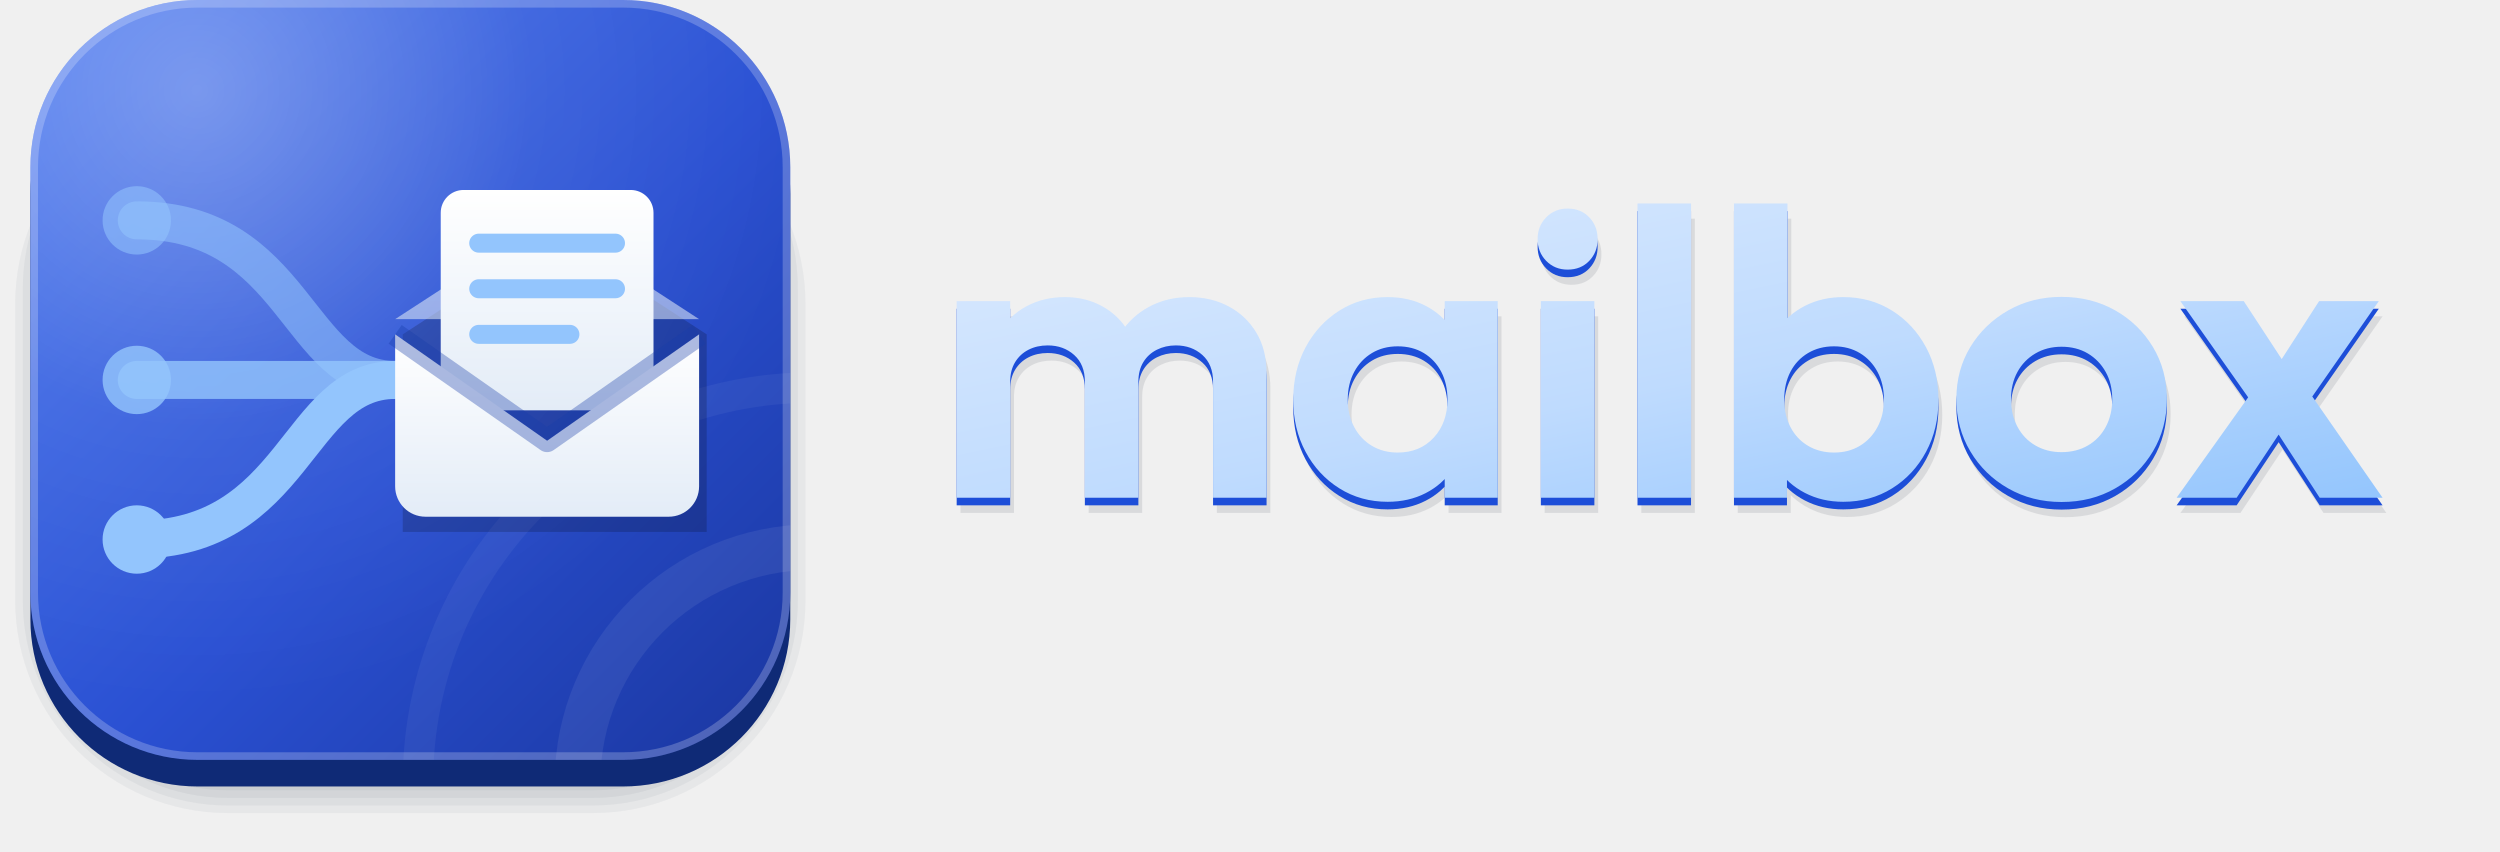
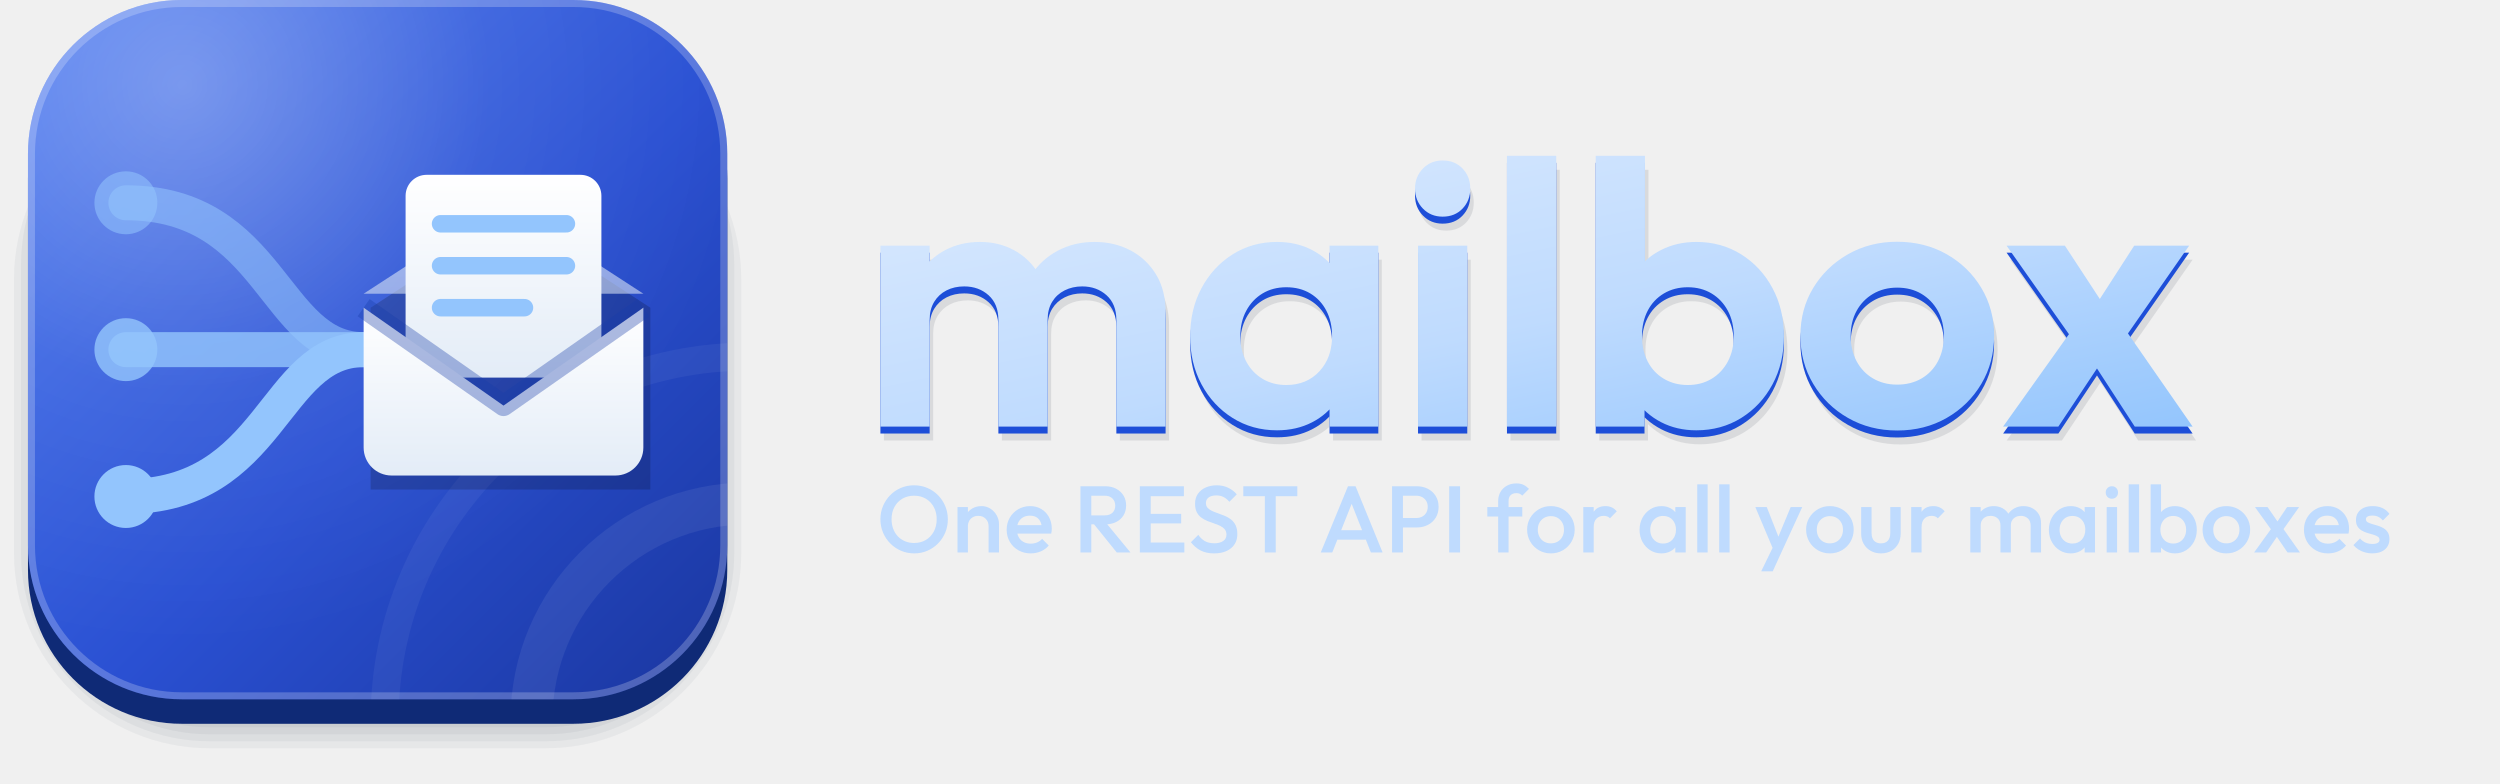
- <svg xmlns="http://www.w3.org/2000/svg" viewBox="-8 0 658 224" width="658" height="224">
+ <svg xmlns="http://www.w3.org/2000/svg" viewBox="-8 0 715 224" width="715" height="224">
  <defs>
    <linearGradient id="tile" x1="0" y1="0" x2="1" y2="1">
      <stop offset="0" stop-color="#4A78F0" />
      <stop offset=".55" stop-color="#2A50D2" />
      <stop offset="1" stop-color="#1A369F" />
    </linearGradient>
    <radialGradient id="shine" cx=".22" cy=".12" r=".8">
      <stop offset="0" stop-color="#FFF" stop-opacity=".30" />
      <stop offset=".55" stop-color="#FFF" stop-opacity=".06" />
      <stop offset="1" stop-color="#FFF" stop-opacity="0" />
    </radialGradient>
    <clipPath id="face">
      <rect width="200" height="200" rx="44" />
    </clipPath>
    <linearGradient id="gloss" x1="0" y1="0" x2="0" y2="1">
      <stop offset="0" stop-color="#FFF" stop-opacity="0.18" />
      <stop offset="1" stop-color="#FFF" stop-opacity="0" />
    </linearGradient>
    <linearGradient id="paper" x1="0" y1="0" x2="0" y2="1">
      <stop offset="0" stop-color="#FFFFFF" />
      <stop offset="1" stop-color="#E3ECF7" />
    </linearGradient>
  </defs>
  <rect x="6" y="14" width="188" height="190" rx="46" fill="#0B1530" opacity="0.045" />
  <rect x="4" y="16" width="192" height="190" rx="48" fill="#0B1530" opacity="0.045" />
  <rect x="2" y="18" width="196" height="190" rx="50" fill="#0B1530" opacity="0.045" />
  <rect x="0" y="20" width="200" height="190" rx="52" fill="#0B1530" opacity="0.045" />
  <rect x="-2" y="22" width="204" height="190" rx="54" fill="#0B1530" opacity="0.045" />
  <rect x="-4" y="24" width="208" height="190" rx="56" fill="#0B1530" opacity="0.045" />
  <rect y="7" width="200" height="200" rx="44" fill="#0F2A76" />
  <rect width="200" height="200" rx="44" fill="url(#tile)" />
  <g clip-path="url(#face)">
    <rect width="200" height="200" fill="url(#shine)" />
    <g fill="none" stroke="#FFF" stroke-linecap="round">
      <circle cx="206" cy="206" r="62" stroke-width="12" stroke-opacity=".07" />
      <circle cx="206" cy="206" r="104" stroke-width="8" stroke-opacity=".05" />
    </g>
  </g>
  <rect x="1" y="1" width="198" height="198" rx="43" fill="none" stroke="#FFF" stroke-opacity=".22" stroke-width="2" />
  <g fill="none" stroke-linecap="round" stroke-width="10">
    <path d="M28 58 C70 58 70 100 96 100" stroke="#93C5FD" opacity="0.55" />
    <path d="M28 100 L96 100" stroke="#93C5FD" opacity="0.8" />
    <path d="M28 142 C70 142 70 100 96 100" stroke="#93C5FD" />
  </g>
  <circle cx="28" cy="58" r="9" fill="#93C5FD" opacity="0.55" />
  <circle cx="28" cy="100" r="9" fill="#93C5FD" opacity="0.8" />
  <circle cx="28" cy="142" r="9" fill="#93C5FD" />
  <path d="M98 88 L138 62 L178 88 V140 H98 Z" fill="#000" opacity="0.18" />
  <path d="M96 84 L136 58 L176 84 Z" fill="url(#paper)" opacity="0.55" />
  <rect x="108" y="50" width="56" height="58" rx="6" fill="url(#paper)" />
  <path d="M118 64 H154 M118 76 H154 M118 88 H142" stroke="#93C5FD" stroke-width="5" stroke-linecap="round" />
  <path d="M96 88 L136 116 L176 88 V128 A8 8 0 0 1 168 136 H104 A8 8 0 0 1 96 128 Z" fill="url(#paper)" />
  <path d="M96 88 L136 116 L176 88" fill="none" stroke="#163CA8" stroke-width="6" stroke-linejoin="round" opacity="0.35" />
  <defs>
    <linearGradient id="word" x1="0" y1="0" x2="1" y2="1">
      <stop offset="0" stop-color="#DBEAFE" />
      <stop offset=".55" stop-color="#BFDBFE" />
      <stop offset="1" stop-color="#93C5FD" />
    </linearGradient>
  </defs>
-   <path transform="translate(231,135)" d="M13.796 0.0V-51.735H27.881V0.0ZM47.536 0.0V-30.527Q47.536 -35.052 44.724 -37.569Q41.912 -40.087 37.762 -40.087Q34.923 -40.087 32.701 -38.948Q30.478 -37.81 29.18 -35.682Q27.881 -33.553 27.881 -30.527L22.391 -33.205Q22.391 -39.23 25.029 -43.594Q27.667 -47.959 32.165 -50.383Q36.664 -52.806 42.287 -52.806Q47.723 -52.806 52.101 -50.396Q56.48 -47.986 59.05 -43.635Q61.621 -39.283 61.621 -33.231V0.0ZM81.276 0.0V-30.527Q81.276 -35.052 78.464 -37.569Q75.653 -40.087 71.502 -40.087Q68.744 -40.087 66.481 -38.948Q64.218 -37.81 62.92 -35.682Q61.621 -33.553 61.621 -30.527L53.561 -32.428Q53.963 -38.694 56.868 -43.233Q59.773 -47.772 64.5 -50.289Q69.226 -52.806 75.01 -52.806Q80.767 -52.806 85.36 -50.369Q89.952 -47.932 92.657 -43.461Q95.361 -38.989 95.361 -32.723V0.0ZM127.227 1.071Q120.158 1.071 114.521 -2.464Q108.884 -5.998 105.631 -12.077Q102.377 -18.155 102.377 -25.787Q102.377 -33.499 105.631 -39.591Q108.884 -45.683 114.521 -49.245Q120.158 -52.806 127.227 -52.806Q132.797 -52.806 137.188 -50.53Q141.58 -48.254 144.244 -44.264Q146.909 -40.274 147.096 -35.186V-16.549Q146.909 -11.461 144.284 -7.471Q141.66 -3.481 137.228 -1.205Q132.797 1.071 127.227 1.071ZM129.851 -11.889Q135.742 -11.889 139.357 -15.812Q142.972 -19.735 142.972 -25.867Q142.972 -29.991 141.339 -33.138Q139.705 -36.284 136.76 -38.065Q133.814 -39.846 129.878 -39.846Q126.022 -39.846 123.076 -38.065Q120.131 -36.284 118.43 -33.124Q116.73 -29.964 116.73 -25.867Q116.73 -21.77 118.417 -18.611Q120.104 -15.451 123.063 -13.67Q126.022 -11.889 129.851 -11.889ZM142.249 0.0V-13.898L144.499 -26.51L142.249 -39.015V-51.735H156.201V0.0ZM167.554 0.0V-51.735H181.64V0.0ZM174.597 -60.036Q171.196 -60.036 168.947 -62.352Q166.698 -64.669 166.698 -68.069Q166.698 -71.47 168.947 -73.787Q171.196 -76.103 174.597 -76.103Q178.105 -76.103 180.301 -73.787Q182.497 -71.47 182.497 -68.069Q182.497 -64.669 180.301 -62.352Q178.105 -60.036 174.597 -60.036ZM192.993 0.0V-77.442H207.079V0.0ZM247.138 1.071Q241.542 1.071 237.043 -1.272Q232.544 -3.615 229.853 -7.672Q227.162 -11.729 226.948 -16.817V-35.186Q227.162 -40.274 229.893 -44.264Q232.625 -48.254 237.123 -50.53Q241.622 -52.806 247.138 -52.806Q254.315 -52.806 259.992 -49.245Q265.669 -45.683 268.936 -39.591Q272.203 -33.499 272.203 -25.787Q272.203 -18.155 268.936 -12.077Q265.669 -5.998 259.992 -2.464Q254.315 1.071 247.138 1.071ZM218.379 0.0V-77.442H232.464V-39.015L230.081 -26.51L232.33 -13.898V0.0ZM244.728 -11.889Q248.584 -11.889 251.53 -13.67Q254.476 -15.451 256.163 -18.611Q257.85 -21.77 257.85 -25.867Q257.85 -29.964 256.163 -33.124Q254.476 -36.284 251.517 -38.065Q248.558 -39.846 244.702 -39.846Q240.846 -39.846 237.86 -38.065Q234.874 -36.284 233.241 -33.138Q231.607 -29.991 231.607 -25.867Q231.607 -21.744 233.254 -18.584Q234.901 -15.424 237.887 -13.657Q240.872 -11.889 244.728 -11.889ZM304.604 1.125Q296.811 1.125 290.532 -2.464Q284.253 -6.052 280.584 -12.211Q276.915 -18.37 276.915 -25.975Q276.915 -33.58 280.571 -39.631Q284.226 -45.683 290.505 -49.271Q296.785 -52.86 304.577 -52.86Q312.45 -52.86 318.716 -49.312Q324.982 -45.763 328.65 -39.671Q332.319 -33.58 332.319 -25.975Q332.319 -18.37 328.664 -12.211Q325.009 -6.052 318.743 -2.464Q312.477 1.125 304.604 1.125ZM304.577 -11.997Q308.54 -11.997 311.566 -13.764Q314.592 -15.531 316.266 -18.704Q317.939 -21.878 317.939 -25.948Q317.939 -30.018 316.212 -33.111Q314.485 -36.204 311.513 -37.971Q308.54 -39.738 304.577 -39.738Q300.721 -39.738 297.695 -37.958Q294.669 -36.177 292.982 -33.084Q291.295 -29.991 291.295 -25.921Q291.295 -21.878 292.982 -18.704Q294.669 -15.531 297.695 -13.764Q300.721 -11.997 304.577 -11.997ZM372.539 0.0 358.909 -20.967 356.071 -23.083 335.88 -51.735H352.563L365.015 -32.723L367.746 -30.741L389.088 0.0ZM334.89 0.0 355.937 -29.536 364.024 -20.057 350.689 0.0ZM368.228 -23.243 360.061 -32.642 372.379 -51.735H388.097Z" fill="#0B1530" fill-opacity="0.10" />
-   <path transform="translate(230,133)" d="M13.796 0.0V-51.735H27.881V0.0ZM47.536 0.0V-30.527Q47.536 -35.052 44.724 -37.569Q41.912 -40.087 37.762 -40.087Q34.923 -40.087 32.701 -38.948Q30.478 -37.81 29.18 -35.682Q27.881 -33.553 27.881 -30.527L22.391 -33.205Q22.391 -39.23 25.029 -43.594Q27.667 -47.959 32.165 -50.383Q36.664 -52.806 42.287 -52.806Q47.723 -52.806 52.101 -50.396Q56.48 -47.986 59.05 -43.635Q61.621 -39.283 61.621 -33.231V0.0ZM81.276 0.0V-30.527Q81.276 -35.052 78.464 -37.569Q75.653 -40.087 71.502 -40.087Q68.744 -40.087 66.481 -38.948Q64.218 -37.81 62.92 -35.682Q61.621 -33.553 61.621 -30.527L53.561 -32.428Q53.963 -38.694 56.868 -43.233Q59.773 -47.772 64.5 -50.289Q69.226 -52.806 75.01 -52.806Q80.767 -52.806 85.36 -50.369Q89.952 -47.932 92.657 -43.461Q95.361 -38.989 95.361 -32.723V0.0ZM127.227 1.071Q120.158 1.071 114.521 -2.464Q108.884 -5.998 105.631 -12.077Q102.377 -18.155 102.377 -25.787Q102.377 -33.499 105.631 -39.591Q108.884 -45.683 114.521 -49.245Q120.158 -52.806 127.227 -52.806Q132.797 -52.806 137.188 -50.53Q141.58 -48.254 144.244 -44.264Q146.909 -40.274 147.096 -35.186V-16.549Q146.909 -11.461 144.284 -7.471Q141.66 -3.481 137.228 -1.205Q132.797 1.071 127.227 1.071ZM129.851 -11.889Q135.742 -11.889 139.357 -15.812Q142.972 -19.735 142.972 -25.867Q142.972 -29.991 141.339 -33.138Q139.705 -36.284 136.76 -38.065Q133.814 -39.846 129.878 -39.846Q126.022 -39.846 123.076 -38.065Q120.131 -36.284 118.43 -33.124Q116.73 -29.964 116.73 -25.867Q116.73 -21.77 118.417 -18.611Q120.104 -15.451 123.063 -13.67Q126.022 -11.889 129.851 -11.889ZM142.249 0.0V-13.898L144.499 -26.51L142.249 -39.015V-51.735H156.201V0.0ZM167.554 0.0V-51.735H181.64V0.0ZM174.597 -60.036Q171.196 -60.036 168.947 -62.352Q166.698 -64.669 166.698 -68.069Q166.698 -71.47 168.947 -73.787Q171.196 -76.103 174.597 -76.103Q178.105 -76.103 180.301 -73.787Q182.497 -71.47 182.497 -68.069Q182.497 -64.669 180.301 -62.352Q178.105 -60.036 174.597 -60.036ZM192.993 0.0V-77.442H207.079V0.0ZM247.138 1.071Q241.542 1.071 237.043 -1.272Q232.544 -3.615 229.853 -7.672Q227.162 -11.729 226.948 -16.817V-35.186Q227.162 -40.274 229.893 -44.264Q232.625 -48.254 237.123 -50.53Q241.622 -52.806 247.138 -52.806Q254.315 -52.806 259.992 -49.245Q265.669 -45.683 268.936 -39.591Q272.203 -33.499 272.203 -25.787Q272.203 -18.155 268.936 -12.077Q265.669 -5.998 259.992 -2.464Q254.315 1.071 247.138 1.071ZM218.379 0.0V-77.442H232.464V-39.015L230.081 -26.51L232.33 -13.898V0.0ZM244.728 -11.889Q248.584 -11.889 251.53 -13.67Q254.476 -15.451 256.163 -18.611Q257.85 -21.77 257.85 -25.867Q257.85 -29.964 256.163 -33.124Q254.476 -36.284 251.517 -38.065Q248.558 -39.846 244.702 -39.846Q240.846 -39.846 237.86 -38.065Q234.874 -36.284 233.241 -33.138Q231.607 -29.991 231.607 -25.867Q231.607 -21.744 233.254 -18.584Q234.901 -15.424 237.887 -13.657Q240.872 -11.889 244.728 -11.889ZM304.604 1.125Q296.811 1.125 290.532 -2.464Q284.253 -6.052 280.584 -12.211Q276.915 -18.37 276.915 -25.975Q276.915 -33.58 280.571 -39.631Q284.226 -45.683 290.505 -49.271Q296.785 -52.86 304.577 -52.86Q312.45 -52.86 318.716 -49.312Q324.982 -45.763 328.65 -39.671Q332.319 -33.58 332.319 -25.975Q332.319 -18.37 328.664 -12.211Q325.009 -6.052 318.743 -2.464Q312.477 1.125 304.604 1.125ZM304.577 -11.997Q308.54 -11.997 311.566 -13.764Q314.592 -15.531 316.266 -18.704Q317.939 -21.878 317.939 -25.948Q317.939 -30.018 316.212 -33.111Q314.485 -36.204 311.513 -37.971Q308.54 -39.738 304.577 -39.738Q300.721 -39.738 297.695 -37.958Q294.669 -36.177 292.982 -33.084Q291.295 -29.991 291.295 -25.921Q291.295 -21.878 292.982 -18.704Q294.669 -15.531 297.695 -13.764Q300.721 -11.997 304.577 -11.997ZM372.539 0.0 358.909 -20.967 356.071 -23.083 335.88 -51.735H352.563L365.015 -32.723L367.746 -30.741L389.088 0.0ZM334.89 0.0 355.937 -29.536 364.024 -20.057 350.689 0.0ZM368.228 -23.243 360.061 -32.642 372.379 -51.735H388.097Z" fill="#1D4ED8" />
-   <path transform="translate(230,131)" d="M13.796 0.0V-51.735H27.881V0.0ZM47.536 0.0V-30.527Q47.536 -35.052 44.724 -37.569Q41.912 -40.087 37.762 -40.087Q34.923 -40.087 32.701 -38.948Q30.478 -37.81 29.18 -35.682Q27.881 -33.553 27.881 -30.527L22.391 -33.205Q22.391 -39.23 25.029 -43.594Q27.667 -47.959 32.165 -50.383Q36.664 -52.806 42.287 -52.806Q47.723 -52.806 52.101 -50.396Q56.48 -47.986 59.05 -43.635Q61.621 -39.283 61.621 -33.231V0.0ZM81.276 0.0V-30.527Q81.276 -35.052 78.464 -37.569Q75.653 -40.087 71.502 -40.087Q68.744 -40.087 66.481 -38.948Q64.218 -37.81 62.92 -35.682Q61.621 -33.553 61.621 -30.527L53.561 -32.428Q53.963 -38.694 56.868 -43.233Q59.773 -47.772 64.5 -50.289Q69.226 -52.806 75.01 -52.806Q80.767 -52.806 85.36 -50.369Q89.952 -47.932 92.657 -43.461Q95.361 -38.989 95.361 -32.723V0.0ZM127.227 1.071Q120.158 1.071 114.521 -2.464Q108.884 -5.998 105.631 -12.077Q102.377 -18.155 102.377 -25.787Q102.377 -33.499 105.631 -39.591Q108.884 -45.683 114.521 -49.245Q120.158 -52.806 127.227 -52.806Q132.797 -52.806 137.188 -50.53Q141.58 -48.254 144.244 -44.264Q146.909 -40.274 147.096 -35.186V-16.549Q146.909 -11.461 144.284 -7.471Q141.66 -3.481 137.228 -1.205Q132.797 1.071 127.227 1.071ZM129.851 -11.889Q135.742 -11.889 139.357 -15.812Q142.972 -19.735 142.972 -25.867Q142.972 -29.991 141.339 -33.138Q139.705 -36.284 136.76 -38.065Q133.814 -39.846 129.878 -39.846Q126.022 -39.846 123.076 -38.065Q120.131 -36.284 118.43 -33.124Q116.73 -29.964 116.73 -25.867Q116.73 -21.77 118.417 -18.611Q120.104 -15.451 123.063 -13.67Q126.022 -11.889 129.851 -11.889ZM142.249 0.0V-13.898L144.499 -26.51L142.249 -39.015V-51.735H156.201V0.0ZM167.554 0.0V-51.735H181.64V0.0ZM174.597 -60.036Q171.196 -60.036 168.947 -62.352Q166.698 -64.669 166.698 -68.069Q166.698 -71.47 168.947 -73.787Q171.196 -76.103 174.597 -76.103Q178.105 -76.103 180.301 -73.787Q182.497 -71.47 182.497 -68.069Q182.497 -64.669 180.301 -62.352Q178.105 -60.036 174.597 -60.036ZM192.993 0.0V-77.442H207.079V0.0ZM247.138 1.071Q241.542 1.071 237.043 -1.272Q232.544 -3.615 229.853 -7.672Q227.162 -11.729 226.948 -16.817V-35.186Q227.162 -40.274 229.893 -44.264Q232.625 -48.254 237.123 -50.53Q241.622 -52.806 247.138 -52.806Q254.315 -52.806 259.992 -49.245Q265.669 -45.683 268.936 -39.591Q272.203 -33.499 272.203 -25.787Q272.203 -18.155 268.936 -12.077Q265.669 -5.998 259.992 -2.464Q254.315 1.071 247.138 1.071ZM218.379 0.0V-77.442H232.464V-39.015L230.081 -26.51L232.33 -13.898V0.0ZM244.728 -11.889Q248.584 -11.889 251.53 -13.67Q254.476 -15.451 256.163 -18.611Q257.85 -21.77 257.85 -25.867Q257.85 -29.964 256.163 -33.124Q254.476 -36.284 251.517 -38.065Q248.558 -39.846 244.702 -39.846Q240.846 -39.846 237.86 -38.065Q234.874 -36.284 233.241 -33.138Q231.607 -29.991 231.607 -25.867Q231.607 -21.744 233.254 -18.584Q234.901 -15.424 237.887 -13.657Q240.872 -11.889 244.728 -11.889ZM304.604 1.125Q296.811 1.125 290.532 -2.464Q284.253 -6.052 280.584 -12.211Q276.915 -18.37 276.915 -25.975Q276.915 -33.58 280.571 -39.631Q284.226 -45.683 290.505 -49.271Q296.785 -52.86 304.577 -52.86Q312.45 -52.86 318.716 -49.312Q324.982 -45.763 328.65 -39.671Q332.319 -33.58 332.319 -25.975Q332.319 -18.37 328.664 -12.211Q325.009 -6.052 318.743 -2.464Q312.477 1.125 304.604 1.125ZM304.577 -11.997Q308.54 -11.997 311.566 -13.764Q314.592 -15.531 316.266 -18.704Q317.939 -21.878 317.939 -25.948Q317.939 -30.018 316.212 -33.111Q314.485 -36.204 311.513 -37.971Q308.54 -39.738 304.577 -39.738Q300.721 -39.738 297.695 -37.958Q294.669 -36.177 292.982 -33.084Q291.295 -29.991 291.295 -25.921Q291.295 -21.878 292.982 -18.704Q294.669 -15.531 297.695 -13.764Q300.721 -11.997 304.577 -11.997ZM372.539 0.0 358.909 -20.967 356.071 -23.083 335.88 -51.735H352.563L365.015 -32.723L367.746 -30.741L389.088 0.0ZM334.89 0.0 355.937 -29.536 364.024 -20.057 350.689 0.0ZM368.228 -23.243 360.061 -32.642 372.379 -51.735H388.097Z" fill="url(#word)" />
+   <path transform="translate(231,126)" d="M13.796 0.0V-51.735H27.881V0.0ZM47.536 0.0V-30.527Q47.536 -35.052 44.724 -37.569Q41.912 -40.087 37.762 -40.087Q34.923 -40.087 32.701 -38.948Q30.478 -37.81 29.18 -35.682Q27.881 -33.553 27.881 -30.527L22.391 -33.205Q22.391 -39.23 25.029 -43.594Q27.667 -47.959 32.165 -50.383Q36.664 -52.806 42.287 -52.806Q47.723 -52.806 52.101 -50.396Q56.48 -47.986 59.05 -43.635Q61.621 -39.283 61.621 -33.231V0.0ZM81.276 0.0V-30.527Q81.276 -35.052 78.464 -37.569Q75.653 -40.087 71.502 -40.087Q68.744 -40.087 66.481 -38.948Q64.218 -37.81 62.92 -35.682Q61.621 -33.553 61.621 -30.527L53.561 -32.428Q53.963 -38.694 56.868 -43.233Q59.773 -47.772 64.5 -50.289Q69.226 -52.806 75.01 -52.806Q80.767 -52.806 85.36 -50.369Q89.952 -47.932 92.657 -43.461Q95.361 -38.989 95.361 -32.723V0.0ZM127.227 1.071Q120.158 1.071 114.521 -2.464Q108.884 -5.998 105.631 -12.077Q102.377 -18.155 102.377 -25.787Q102.377 -33.499 105.631 -39.591Q108.884 -45.683 114.521 -49.245Q120.158 -52.806 127.227 -52.806Q132.797 -52.806 137.188 -50.53Q141.58 -48.254 144.244 -44.264Q146.909 -40.274 147.096 -35.186V-16.549Q146.909 -11.461 144.284 -7.471Q141.66 -3.481 137.228 -1.205Q132.797 1.071 127.227 1.071ZM129.851 -11.889Q135.742 -11.889 139.357 -15.812Q142.972 -19.735 142.972 -25.867Q142.972 -29.991 141.339 -33.138Q139.705 -36.284 136.76 -38.065Q133.814 -39.846 129.878 -39.846Q126.022 -39.846 123.076 -38.065Q120.131 -36.284 118.43 -33.124Q116.73 -29.964 116.73 -25.867Q116.73 -21.77 118.417 -18.611Q120.104 -15.451 123.063 -13.67Q126.022 -11.889 129.851 -11.889ZM142.249 0.0V-13.898L144.499 -26.51L142.249 -39.015V-51.735H156.201V0.0ZM167.554 0.0V-51.735H181.64V0.0ZM174.597 -60.036Q171.196 -60.036 168.947 -62.352Q166.698 -64.669 166.698 -68.069Q166.698 -71.47 168.947 -73.787Q171.196 -76.103 174.597 -76.103Q178.105 -76.103 180.301 -73.787Q182.497 -71.47 182.497 -68.069Q182.497 -64.669 180.301 -62.352Q178.105 -60.036 174.597 -60.036ZM192.993 0.0V-77.442H207.079V0.0ZM247.138 1.071Q241.542 1.071 237.043 -1.272Q232.544 -3.615 229.853 -7.672Q227.162 -11.729 226.948 -16.817V-35.186Q227.162 -40.274 229.893 -44.264Q232.625 -48.254 237.123 -50.53Q241.622 -52.806 247.138 -52.806Q254.315 -52.806 259.992 -49.245Q265.669 -45.683 268.936 -39.591Q272.203 -33.499 272.203 -25.787Q272.203 -18.155 268.936 -12.077Q265.669 -5.998 259.992 -2.464Q254.315 1.071 247.138 1.071ZM218.379 0.0V-77.442H232.464V-39.015L230.081 -26.51L232.33 -13.898V0.0ZM244.728 -11.889Q248.584 -11.889 251.53 -13.67Q254.476 -15.451 256.163 -18.611Q257.85 -21.77 257.85 -25.867Q257.85 -29.964 256.163 -33.124Q254.476 -36.284 251.517 -38.065Q248.558 -39.846 244.702 -39.846Q240.846 -39.846 237.86 -38.065Q234.874 -36.284 233.241 -33.138Q231.607 -29.991 231.607 -25.867Q231.607 -21.744 233.254 -18.584Q234.901 -15.424 237.887 -13.657Q240.872 -11.889 244.728 -11.889ZM304.604 1.125Q296.811 1.125 290.532 -2.464Q284.253 -6.052 280.584 -12.211Q276.915 -18.37 276.915 -25.975Q276.915 -33.58 280.571 -39.631Q284.226 -45.683 290.505 -49.271Q296.785 -52.86 304.577 -52.86Q312.45 -52.86 318.716 -49.312Q324.982 -45.763 328.65 -39.671Q332.319 -33.58 332.319 -25.975Q332.319 -18.37 328.664 -12.211Q325.009 -6.052 318.743 -2.464Q312.477 1.125 304.604 1.125ZM304.577 -11.997Q308.54 -11.997 311.566 -13.764Q314.592 -15.531 316.266 -18.704Q317.939 -21.878 317.939 -25.948Q317.939 -30.018 316.212 -33.111Q314.485 -36.204 311.513 -37.971Q308.54 -39.738 304.577 -39.738Q300.721 -39.738 297.695 -37.958Q294.669 -36.177 292.982 -33.084Q291.295 -29.991 291.295 -25.921Q291.295 -21.878 292.982 -18.704Q294.669 -15.531 297.695 -13.764Q300.721 -11.997 304.577 -11.997ZM372.539 0.0 358.909 -20.967 356.071 -23.083 335.88 -51.735H352.563L365.015 -32.723L367.746 -30.741L389.088 0.0ZM334.89 0.0 355.937 -29.536 364.024 -20.057 350.689 0.0ZM368.228 -23.243 360.061 -32.642 372.379 -51.735H388.097Z" fill="#0B1530" fill-opacity="0.10" />
+   <path transform="translate(230,124)" d="M13.796 0.0V-51.735H27.881V0.0ZM47.536 0.0V-30.527Q47.536 -35.052 44.724 -37.569Q41.912 -40.087 37.762 -40.087Q34.923 -40.087 32.701 -38.948Q30.478 -37.81 29.18 -35.682Q27.881 -33.553 27.881 -30.527L22.391 -33.205Q22.391 -39.23 25.029 -43.594Q27.667 -47.959 32.165 -50.383Q36.664 -52.806 42.287 -52.806Q47.723 -52.806 52.101 -50.396Q56.48 -47.986 59.05 -43.635Q61.621 -39.283 61.621 -33.231V0.0ZM81.276 0.0V-30.527Q81.276 -35.052 78.464 -37.569Q75.653 -40.087 71.502 -40.087Q68.744 -40.087 66.481 -38.948Q64.218 -37.81 62.92 -35.682Q61.621 -33.553 61.621 -30.527L53.561 -32.428Q53.963 -38.694 56.868 -43.233Q59.773 -47.772 64.5 -50.289Q69.226 -52.806 75.01 -52.806Q80.767 -52.806 85.36 -50.369Q89.952 -47.932 92.657 -43.461Q95.361 -38.989 95.361 -32.723V0.0ZM127.227 1.071Q120.158 1.071 114.521 -2.464Q108.884 -5.998 105.631 -12.077Q102.377 -18.155 102.377 -25.787Q102.377 -33.499 105.631 -39.591Q108.884 -45.683 114.521 -49.245Q120.158 -52.806 127.227 -52.806Q132.797 -52.806 137.188 -50.53Q141.58 -48.254 144.244 -44.264Q146.909 -40.274 147.096 -35.186V-16.549Q146.909 -11.461 144.284 -7.471Q141.66 -3.481 137.228 -1.205Q132.797 1.071 127.227 1.071ZM129.851 -11.889Q135.742 -11.889 139.357 -15.812Q142.972 -19.735 142.972 -25.867Q142.972 -29.991 141.339 -33.138Q139.705 -36.284 136.76 -38.065Q133.814 -39.846 129.878 -39.846Q126.022 -39.846 123.076 -38.065Q120.131 -36.284 118.43 -33.124Q116.73 -29.964 116.73 -25.867Q116.73 -21.77 118.417 -18.611Q120.104 -15.451 123.063 -13.67Q126.022 -11.889 129.851 -11.889ZM142.249 0.0V-13.898L144.499 -26.51L142.249 -39.015V-51.735H156.201V0.0ZM167.554 0.0V-51.735H181.64V0.0ZM174.597 -60.036Q171.196 -60.036 168.947 -62.352Q166.698 -64.669 166.698 -68.069Q166.698 -71.47 168.947 -73.787Q171.196 -76.103 174.597 -76.103Q178.105 -76.103 180.301 -73.787Q182.497 -71.47 182.497 -68.069Q182.497 -64.669 180.301 -62.352Q178.105 -60.036 174.597 -60.036ZM192.993 0.0V-77.442H207.079V0.0ZM247.138 1.071Q241.542 1.071 237.043 -1.272Q232.544 -3.615 229.853 -7.672Q227.162 -11.729 226.948 -16.817V-35.186Q227.162 -40.274 229.893 -44.264Q232.625 -48.254 237.123 -50.53Q241.622 -52.806 247.138 -52.806Q254.315 -52.806 259.992 -49.245Q265.669 -45.683 268.936 -39.591Q272.203 -33.499 272.203 -25.787Q272.203 -18.155 268.936 -12.077Q265.669 -5.998 259.992 -2.464Q254.315 1.071 247.138 1.071ZM218.379 0.0V-77.442H232.464V-39.015L230.081 -26.51L232.33 -13.898V0.0ZM244.728 -11.889Q248.584 -11.889 251.53 -13.67Q254.476 -15.451 256.163 -18.611Q257.85 -21.77 257.85 -25.867Q257.85 -29.964 256.163 -33.124Q254.476 -36.284 251.517 -38.065Q248.558 -39.846 244.702 -39.846Q240.846 -39.846 237.86 -38.065Q234.874 -36.284 233.241 -33.138Q231.607 -29.991 231.607 -25.867Q231.607 -21.744 233.254 -18.584Q234.901 -15.424 237.887 -13.657Q240.872 -11.889 244.728 -11.889ZM304.604 1.125Q296.811 1.125 290.532 -2.464Q284.253 -6.052 280.584 -12.211Q276.915 -18.37 276.915 -25.975Q276.915 -33.58 280.571 -39.631Q284.226 -45.683 290.505 -49.271Q296.785 -52.86 304.577 -52.86Q312.45 -52.86 318.716 -49.312Q324.982 -45.763 328.65 -39.671Q332.319 -33.58 332.319 -25.975Q332.319 -18.37 328.664 -12.211Q325.009 -6.052 318.743 -2.464Q312.477 1.125 304.604 1.125ZM304.577 -11.997Q308.54 -11.997 311.566 -13.764Q314.592 -15.531 316.266 -18.704Q317.939 -21.878 317.939 -25.948Q317.939 -30.018 316.212 -33.111Q314.485 -36.204 311.513 -37.971Q308.54 -39.738 304.577 -39.738Q300.721 -39.738 297.695 -37.958Q294.669 -36.177 292.982 -33.084Q291.295 -29.991 291.295 -25.921Q291.295 -21.878 292.982 -18.704Q294.669 -15.531 297.695 -13.764Q300.721 -11.997 304.577 -11.997ZM372.539 0.0 358.909 -20.967 356.071 -23.083 335.88 -51.735H352.563L365.015 -32.723L367.746 -30.741L389.088 0.0ZM334.89 0.0 355.937 -29.536 364.024 -20.057 350.689 0.0ZM368.228 -23.243 360.061 -32.642 372.379 -51.735H388.097Z" fill="#1D4ED8" />
+   <path transform="translate(230,122)" d="M13.796 0.0V-51.735H27.881V0.0ZM47.536 0.0V-30.527Q47.536 -35.052 44.724 -37.569Q41.912 -40.087 37.762 -40.087Q34.923 -40.087 32.701 -38.948Q30.478 -37.81 29.18 -35.682Q27.881 -33.553 27.881 -30.527L22.391 -33.205Q22.391 -39.23 25.029 -43.594Q27.667 -47.959 32.165 -50.383Q36.664 -52.806 42.287 -52.806Q47.723 -52.806 52.101 -50.396Q56.48 -47.986 59.05 -43.635Q61.621 -39.283 61.621 -33.231V0.0ZM81.276 0.0V-30.527Q81.276 -35.052 78.464 -37.569Q75.653 -40.087 71.502 -40.087Q68.744 -40.087 66.481 -38.948Q64.218 -37.81 62.92 -35.682Q61.621 -33.553 61.621 -30.527L53.561 -32.428Q53.963 -38.694 56.868 -43.233Q59.773 -47.772 64.5 -50.289Q69.226 -52.806 75.01 -52.806Q80.767 -52.806 85.36 -50.369Q89.952 -47.932 92.657 -43.461Q95.361 -38.989 95.361 -32.723V0.0ZM127.227 1.071Q120.158 1.071 114.521 -2.464Q108.884 -5.998 105.631 -12.077Q102.377 -18.155 102.377 -25.787Q102.377 -33.499 105.631 -39.591Q108.884 -45.683 114.521 -49.245Q120.158 -52.806 127.227 -52.806Q132.797 -52.806 137.188 -50.53Q141.58 -48.254 144.244 -44.264Q146.909 -40.274 147.096 -35.186V-16.549Q146.909 -11.461 144.284 -7.471Q141.66 -3.481 137.228 -1.205Q132.797 1.071 127.227 1.071ZM129.851 -11.889Q135.742 -11.889 139.357 -15.812Q142.972 -19.735 142.972 -25.867Q142.972 -29.991 141.339 -33.138Q139.705 -36.284 136.76 -38.065Q133.814 -39.846 129.878 -39.846Q126.022 -39.846 123.076 -38.065Q120.131 -36.284 118.43 -33.124Q116.73 -29.964 116.73 -25.867Q116.73 -21.77 118.417 -18.611Q120.104 -15.451 123.063 -13.67Q126.022 -11.889 129.851 -11.889ZM142.249 0.0V-13.898L144.499 -26.51L142.249 -39.015V-51.735H156.201V0.0ZM167.554 0.0V-51.735H181.64V0.0ZM174.597 -60.036Q171.196 -60.036 168.947 -62.352Q166.698 -64.669 166.698 -68.069Q166.698 -71.47 168.947 -73.787Q171.196 -76.103 174.597 -76.103Q178.105 -76.103 180.301 -73.787Q182.497 -71.47 182.497 -68.069Q182.497 -64.669 180.301 -62.352Q178.105 -60.036 174.597 -60.036ZM192.993 0.0V-77.442H207.079V0.0ZM247.138 1.071Q241.542 1.071 237.043 -1.272Q232.544 -3.615 229.853 -7.672Q227.162 -11.729 226.948 -16.817V-35.186Q227.162 -40.274 229.893 -44.264Q232.625 -48.254 237.123 -50.53Q241.622 -52.806 247.138 -52.806Q254.315 -52.806 259.992 -49.245Q265.669 -45.683 268.936 -39.591Q272.203 -33.499 272.203 -25.787Q272.203 -18.155 268.936 -12.077Q265.669 -5.998 259.992 -2.464Q254.315 1.071 247.138 1.071ZM218.379 0.0V-77.442H232.464V-39.015L230.081 -26.51L232.33 -13.898V0.0ZM244.728 -11.889Q248.584 -11.889 251.53 -13.67Q254.476 -15.451 256.163 -18.611Q257.85 -21.77 257.85 -25.867Q257.85 -29.964 256.163 -33.124Q254.476 -36.284 251.517 -38.065Q248.558 -39.846 244.702 -39.846Q240.846 -39.846 237.86 -38.065Q234.874 -36.284 233.241 -33.138Q231.607 -29.991 231.607 -25.867Q231.607 -21.744 233.254 -18.584Q234.901 -15.424 237.887 -13.657Q240.872 -11.889 244.728 -11.889ZM304.604 1.125Q296.811 1.125 290.532 -2.464Q284.253 -6.052 280.584 -12.211Q276.915 -18.37 276.915 -25.975Q276.915 -33.58 280.571 -39.631Q284.226 -45.683 290.505 -49.271Q296.785 -52.86 304.577 -52.86Q312.45 -52.86 318.716 -49.312Q324.982 -45.763 328.65 -39.671Q332.319 -33.58 332.319 -25.975Q332.319 -18.37 328.664 -12.211Q325.009 -6.052 318.743 -2.464Q312.477 1.125 304.604 1.125ZM304.577 -11.997Q308.54 -11.997 311.566 -13.764Q314.592 -15.531 316.266 -18.704Q317.939 -21.878 317.939 -25.948Q317.939 -30.018 316.212 -33.111Q314.485 -36.204 311.513 -37.971Q308.54 -39.738 304.577 -39.738Q300.721 -39.738 297.695 -37.958Q294.669 -36.177 292.982 -33.084Q291.295 -29.991 291.295 -25.921Q291.295 -21.878 292.982 -18.704Q294.669 -15.531 297.695 -13.764Q300.721 -11.997 304.577 -11.997ZM372.539 0.0 358.909 -20.967 356.071 -23.083 335.88 -51.735H352.563L365.015 -32.723L367.746 -30.741L389.088 0.0ZM334.89 0.0 355.937 -29.536 364.024 -20.057 350.689 0.0ZM368.228 -23.243 360.061 -32.642 372.379 -51.735H388.097Z" fill="url(#word)" />
+   <path transform="translate(230,158)" d="M23.479 0.27Q21.45 0.27 19.692 -0.487Q17.934 -1.244 16.609 -2.583Q15.283 -3.922 14.539 -5.694Q13.796 -7.465 13.796 -9.494Q13.796 -11.523 14.539 -13.281Q15.283 -15.039 16.595 -16.378Q17.907 -17.717 19.652 -18.461Q21.396 -19.204 23.425 -19.204Q25.454 -19.204 27.198 -18.461Q28.943 -17.717 30.268 -16.378Q31.594 -15.039 32.337 -13.267Q33.081 -11.496 33.081 -9.467Q33.081 -7.438 32.337 -5.667Q31.594 -3.895 30.282 -2.57Q28.97 -1.244 27.225 -0.487Q25.481 0.27 23.479 0.27ZM23.425 -2.705Q25.345 -2.705 26.792 -3.57Q28.24 -4.436 29.065 -5.964Q29.89 -7.492 29.89 -9.494Q29.89 -10.982 29.416 -12.212Q28.943 -13.443 28.077 -14.349Q27.212 -15.255 26.035 -15.742Q24.858 -16.229 23.425 -16.229Q21.532 -16.229 20.084 -15.377Q18.637 -14.525 17.812 -13.01Q16.987 -11.496 16.987 -9.494Q16.987 -8.006 17.461 -6.749Q17.934 -5.491 18.786 -4.598Q19.638 -3.706 20.828 -3.205Q22.018 -2.705 23.425 -2.705ZM44.739 0.0V-7.492Q44.739 -8.791 43.914 -9.629Q43.089 -10.468 41.797 -10.468Q40.918 -10.468 40.246 -10.089Q39.573 -9.71 39.194 -9.034Q38.816 -8.358 38.816 -7.492L37.652 -8.142Q37.652 -9.629 38.302 -10.779Q38.951 -11.928 40.098 -12.591Q41.244 -13.254 42.694 -13.254Q44.144 -13.254 45.28 -12.51Q46.416 -11.766 47.065 -10.59Q47.715 -9.413 47.715 -8.142V0.0ZM35.84 0.0V-12.983H38.816V0.0ZM56.776 0.27Q54.828 0.27 53.273 -0.609Q51.718 -1.488 50.812 -3.029Q49.905 -4.571 49.905 -6.492Q49.905 -8.412 50.798 -9.94Q51.691 -11.469 53.219 -12.361Q54.747 -13.254 56.613 -13.254Q58.426 -13.254 59.819 -12.415Q61.212 -11.577 62.01 -10.116Q62.808 -8.656 62.808 -6.789Q62.808 -6.465 62.767 -6.126Q62.726 -5.788 62.645 -5.383H51.988V-7.817H61.104L59.995 -6.843Q59.94 -8.033 59.535 -8.845Q59.129 -9.656 58.385 -10.089Q57.641 -10.522 56.559 -10.522Q55.423 -10.522 54.585 -10.035Q53.746 -9.548 53.286 -8.669Q52.827 -7.79 52.827 -6.573Q52.827 -5.356 53.314 -4.436Q53.8 -3.516 54.693 -3.016Q55.586 -2.516 56.749 -2.516Q57.75 -2.516 58.602 -2.867Q59.454 -3.219 60.049 -3.895L61.942 -1.975Q60.995 -0.866 59.643 -0.298Q58.29 0.27 56.776 0.27ZM73.14 -8.033V-10.603H77.928Q79.361 -10.603 80.159 -11.347Q80.957 -12.091 80.957 -13.416Q80.957 -14.606 80.173 -15.418Q79.388 -16.229 77.955 -16.229H73.14V-18.934H78.09Q79.875 -18.934 81.228 -18.217Q82.58 -17.5 83.324 -16.27Q84.068 -15.039 84.068 -13.47Q84.068 -11.82 83.324 -10.603Q82.58 -9.386 81.228 -8.71Q79.875 -8.033 78.09 -8.033ZM71.003 0.0V-18.934H74.114V0.0ZM81.39 0.0 74.763 -8.223 77.657 -9.278 85.312 0.0ZM87.99 0.0V-18.934H91.1V0.0ZM90.127 0.0V-2.84H100.73V0.0ZM90.127 -8.304V-11.036H99.81V-8.304ZM90.127 -16.094V-18.934H100.594V-16.094ZM109.223 0.27Q106.978 0.27 105.409 -0.541Q103.84 -1.352 102.596 -2.921L104.706 -5.031Q105.49 -3.895 106.572 -3.259Q107.654 -2.624 109.331 -2.624Q110.9 -2.624 111.833 -3.273Q112.766 -3.922 112.766 -5.058Q112.766 -6.005 112.279 -6.6Q111.792 -7.195 110.995 -7.587Q110.197 -7.979 109.236 -8.29Q108.276 -8.601 107.316 -8.994Q106.356 -9.386 105.558 -9.981Q104.76 -10.576 104.273 -11.523Q103.786 -12.469 103.786 -13.93Q103.786 -15.607 104.611 -16.784Q105.436 -17.96 106.843 -18.582Q108.249 -19.204 109.98 -19.204Q111.847 -19.204 113.321 -18.474Q114.795 -17.744 115.715 -16.608L113.605 -14.498Q112.793 -15.418 111.914 -15.864Q111.035 -16.31 109.899 -16.31Q108.493 -16.31 107.695 -15.742Q106.897 -15.174 106.897 -14.146Q106.897 -13.281 107.384 -12.753Q107.87 -12.226 108.668 -11.861Q109.466 -11.496 110.427 -11.171Q111.387 -10.846 112.347 -10.441Q113.307 -10.035 114.105 -9.399Q114.903 -8.764 115.39 -7.763Q115.877 -6.762 115.877 -5.247Q115.877 -2.705 114.078 -1.217Q112.279 0.27 109.223 0.27ZM123.748 0.0V-18.393H126.859V0.0ZM117.581 -16.094V-18.934H133.026V-16.094ZM139.734 0.0 147.524 -18.934H149.687L157.423 0.0H154.069L148.01 -15.337H149.147L143.034 0.0ZM143.575 -3.652V-6.356H153.61V-3.652ZM162.265 -7.141V-9.846H166.999Q167.96 -9.846 168.71 -10.233Q169.46 -10.619 169.893 -11.335Q170.326 -12.051 170.326 -13.037Q170.326 -14.024 169.893 -14.74Q169.46 -15.455 168.71 -15.842Q167.96 -16.229 166.999 -16.229H162.265V-18.934H167.161Q168.946 -18.934 170.366 -18.204Q171.786 -17.473 172.611 -16.153Q173.436 -14.833 173.436 -13.043Q173.436 -11.252 172.611 -9.927Q171.786 -8.601 170.366 -7.871Q168.946 -7.141 167.161 -7.141ZM160.128 0.0V-18.934H163.239V0.0ZM176.466 0.0V-18.934H179.576V0.0ZM190.477 0.0V-14.687Q190.477 -16.175 191.139 -17.311Q191.802 -18.447 192.979 -19.096Q194.155 -19.745 195.697 -19.745Q196.887 -19.745 197.726 -19.34Q198.564 -18.934 199.294 -18.177L197.374 -16.256Q197.049 -16.581 196.671 -16.77Q196.292 -16.959 195.697 -16.959Q194.615 -16.959 194.034 -16.378Q193.452 -15.796 193.452 -14.714V0.0ZM187.366 -10.278V-12.983H197.374V-10.278ZM205.543 0.27Q203.649 0.27 202.108 -0.636Q200.566 -1.542 199.66 -3.084Q198.754 -4.625 198.754 -6.519Q198.754 -8.412 199.66 -9.927Q200.566 -11.442 202.108 -12.348Q203.649 -13.254 205.543 -13.254Q207.463 -13.254 209.005 -12.361Q210.547 -11.469 211.453 -9.94Q212.359 -8.412 212.359 -6.519Q212.359 -4.625 211.453 -3.084Q210.547 -1.542 209.005 -0.636Q207.463 0.27 205.543 0.27ZM205.543 -2.597Q206.652 -2.597 207.504 -3.097Q208.356 -3.597 208.829 -4.49Q209.302 -5.383 209.302 -6.519Q209.302 -7.655 208.816 -8.52Q208.329 -9.386 207.49 -9.886Q206.652 -10.387 205.543 -10.387Q204.461 -10.387 203.609 -9.886Q202.757 -9.386 202.283 -8.52Q201.81 -7.655 201.81 -6.519Q201.81 -5.383 202.283 -4.49Q202.757 -3.597 203.609 -3.097Q204.461 -2.597 205.543 -2.597ZM214.82 0.0V-12.983H217.796V0.0ZM217.796 -7.222 216.768 -7.736Q216.768 -10.197 217.863 -11.726Q218.959 -13.254 221.177 -13.254Q222.15 -13.254 222.935 -12.902Q223.719 -12.551 224.396 -11.766L222.448 -9.765Q222.096 -10.143 221.664 -10.305Q221.231 -10.468 220.663 -10.468Q219.419 -10.468 218.607 -9.683Q217.796 -8.899 217.796 -7.222ZM237.162 0.27Q235.404 0.27 233.984 -0.622Q232.564 -1.515 231.739 -3.043Q230.914 -4.571 230.914 -6.465Q230.914 -8.385 231.739 -9.913Q232.564 -11.442 233.984 -12.348Q235.404 -13.254 237.162 -13.254Q238.65 -13.254 239.8 -12.618Q240.949 -11.983 241.625 -10.874Q242.302 -9.765 242.302 -8.358V-4.625Q242.302 -3.219 241.639 -2.11Q240.976 -1.001 239.813 -0.365Q238.65 0.27 237.162 0.27ZM237.649 -2.543Q239.299 -2.543 240.314 -3.652Q241.328 -4.761 241.328 -6.492Q241.328 -7.655 240.868 -8.547Q240.408 -9.44 239.583 -9.94Q238.758 -10.441 237.649 -10.441Q236.567 -10.441 235.742 -9.94Q234.917 -9.44 234.444 -8.547Q233.971 -7.655 233.971 -6.492Q233.971 -5.329 234.444 -4.436Q234.917 -3.543 235.742 -3.043Q236.567 -2.543 237.649 -2.543ZM241.139 0.0V-3.489L241.652 -6.654L241.139 -9.792V-12.983H244.114V0.0ZM247.414 0.0V-19.475H250.389V0.0ZM253.689 0.0V-19.475H256.664V0.0ZM269.567 0.135 264.022 -12.983H267.294L271.081 -3.354H270.135L274.138 -12.983H277.438L271.406 0.135ZM265.699 5.41 269.729 -2.894 271.406 0.135 268.999 5.41ZM285.336 0.27Q283.442 0.27 281.901 -0.636Q280.359 -1.542 279.453 -3.084Q278.547 -4.625 278.547 -6.519Q278.547 -8.412 279.453 -9.927Q280.359 -11.442 281.901 -12.348Q283.442 -13.254 285.336 -13.254Q287.256 -13.254 288.798 -12.361Q290.34 -11.469 291.246 -9.94Q292.152 -8.412 292.152 -6.519Q292.152 -4.625 291.246 -3.084Q290.34 -1.542 288.798 -0.636Q287.256 0.27 285.336 0.27ZM285.336 -2.597Q286.445 -2.597 287.297 -3.097Q288.149 -3.597 288.622 -4.49Q289.096 -5.383 289.096 -6.519Q289.096 -7.655 288.609 -8.52Q288.122 -9.386 287.283 -9.886Q286.445 -10.387 285.336 -10.387Q284.254 -10.387 283.402 -9.886Q282.55 -9.386 282.077 -8.52Q281.603 -7.655 281.603 -6.519Q281.603 -5.383 282.077 -4.49Q282.55 -3.597 283.402 -3.097Q284.254 -2.597 285.336 -2.597ZM299.942 0.27Q298.303 0.27 297.013 -0.46Q295.723 -1.19 295.006 -2.471Q294.289 -3.751 294.289 -5.44V-12.983H297.264V-5.572Q297.264 -4.625 297.575 -3.963Q297.886 -3.3 298.495 -2.948Q299.104 -2.597 299.951 -2.597Q301.24 -2.597 301.93 -3.368Q302.62 -4.138 302.62 -5.572V-12.983H305.595V-5.437Q305.595 -3.733 304.878 -2.448Q304.162 -1.163 302.887 -0.446Q301.612 0.27 299.942 0.27ZM308.598 0.0V-12.983H311.573V0.0ZM311.573 -7.222 310.545 -7.736Q310.545 -10.197 311.641 -11.726Q312.736 -13.254 314.954 -13.254Q315.928 -13.254 316.712 -12.902Q317.497 -12.551 318.173 -11.766L316.225 -9.765Q315.874 -10.143 315.441 -10.305Q315.008 -10.468 314.44 -10.468Q313.196 -10.468 312.384 -9.683Q311.573 -8.899 311.573 -7.222ZM325.503 0.0V-12.983H328.478V0.0ZM334.131 0.0V-7.736Q334.131 -9.034 333.32 -9.751Q332.509 -10.468 331.318 -10.468Q330.507 -10.468 329.871 -10.143Q329.236 -9.819 328.857 -9.21Q328.478 -8.601 328.478 -7.736L327.315 -8.385Q327.315 -9.873 327.964 -10.955Q328.614 -12.037 329.723 -12.645Q330.832 -13.254 332.211 -13.254Q333.59 -13.254 334.699 -12.659Q335.808 -12.064 336.458 -10.982Q337.107 -9.9 337.107 -8.385V0.0ZM342.76 0.0V-7.736Q342.76 -9.034 341.948 -9.751Q341.137 -10.468 339.947 -10.468Q339.162 -10.468 338.513 -10.143Q337.864 -9.819 337.485 -9.21Q337.107 -8.601 337.107 -7.736L335.43 -8.385Q335.565 -9.873 336.295 -10.955Q337.026 -12.037 338.175 -12.645Q339.325 -13.254 340.704 -13.254Q342.111 -13.254 343.247 -12.659Q344.383 -12.064 345.059 -10.982Q345.735 -9.9 345.735 -8.385V0.0ZM354.228 0.27Q352.47 0.27 351.05 -0.622Q349.63 -1.515 348.805 -3.043Q347.98 -4.571 347.98 -6.465Q347.98 -8.385 348.805 -9.913Q349.63 -11.442 351.05 -12.348Q352.47 -13.254 354.228 -13.254Q355.716 -13.254 356.866 -12.618Q358.015 -11.983 358.691 -10.874Q359.368 -9.765 359.368 -8.358V-4.625Q359.368 -3.219 358.705 -2.11Q358.042 -1.001 356.879 -0.365Q355.716 0.27 354.228 0.27ZM354.715 -2.543Q356.365 -2.543 357.38 -3.652Q358.394 -4.761 358.394 -6.492Q358.394 -7.655 357.934 -8.547Q357.474 -9.44 356.649 -9.94Q355.824 -10.441 354.715 -10.441Q353.633 -10.441 352.808 -9.94Q351.983 -9.44 351.51 -8.547Q351.037 -7.655 351.037 -6.492Q351.037 -5.329 351.51 -4.436Q351.983 -3.543 352.808 -3.043Q353.633 -2.543 354.715 -2.543ZM358.205 0.0V-3.489L358.719 -6.654L358.205 -9.792V-12.983H361.18V0.0ZM364.507 0.0V-12.983H367.482V0.0ZM365.995 -15.364Q365.237 -15.364 364.737 -15.877Q364.236 -16.391 364.236 -17.149Q364.236 -17.906 364.737 -18.42Q365.237 -18.934 365.995 -18.934Q366.779 -18.934 367.266 -18.42Q367.753 -17.906 367.753 -17.149Q367.753 -16.391 367.266 -15.877Q366.779 -15.364 365.995 -15.364ZM370.809 0.0V-19.475H373.785V0.0ZM384.036 0.27Q382.548 0.27 381.385 -0.365Q380.222 -1.001 379.559 -2.11Q378.897 -3.219 378.897 -4.625V-8.358Q378.897 -9.765 379.573 -10.874Q380.249 -11.983 381.412 -12.618Q382.575 -13.254 384.036 -13.254Q385.794 -13.254 387.214 -12.348Q388.634 -11.442 389.459 -9.913Q390.284 -8.385 390.284 -6.465Q390.284 -4.571 389.459 -3.043Q388.634 -1.515 387.214 -0.622Q385.794 0.27 384.036 0.27ZM377.084 0.0V-19.475H380.06V-9.792L379.546 -6.654L380.06 -3.489V0.0ZM383.549 -2.543Q384.631 -2.543 385.456 -3.043Q386.281 -3.543 386.754 -4.436Q387.228 -5.329 387.228 -6.492Q387.228 -7.655 386.754 -8.547Q386.281 -9.44 385.456 -9.94Q384.631 -10.441 383.549 -10.441Q382.467 -10.441 381.629 -9.94Q380.79 -9.44 380.33 -8.547Q379.87 -7.655 379.87 -6.492Q379.87 -5.329 380.33 -4.436Q380.79 -3.543 381.629 -3.043Q382.467 -2.543 383.549 -2.543ZM398.723 0.27Q396.83 0.27 395.288 -0.636Q393.746 -1.542 392.84 -3.084Q391.934 -4.625 391.934 -6.519Q391.934 -8.412 392.84 -9.927Q393.746 -11.442 395.288 -12.348Q396.83 -13.254 398.723 -13.254Q400.644 -13.254 402.186 -12.361Q403.727 -11.469 404.633 -9.94Q405.54 -8.412 405.54 -6.519Q405.54 -4.625 404.633 -3.084Q403.727 -1.542 402.186 -0.636Q400.644 0.27 398.723 0.27ZM398.723 -2.597Q399.832 -2.597 400.684 -3.097Q401.536 -3.597 402.01 -4.49Q402.483 -5.383 402.483 -6.519Q402.483 -7.655 401.996 -8.52Q401.509 -9.386 400.671 -9.886Q399.832 -10.387 398.723 -10.387Q397.641 -10.387 396.789 -9.886Q395.937 -9.386 395.464 -8.52Q394.991 -7.655 394.991 -6.519Q394.991 -5.383 395.464 -4.49Q395.937 -3.597 396.789 -3.097Q397.641 -2.597 398.723 -2.597ZM416.224 0.0 412.491 -5.491 411.95 -5.978 406.919 -12.983H410.516L413.843 -8.169L414.357 -7.709L419.794 0.0ZM406.676 0.0 411.923 -7.276 413.654 -5.139 410.138 0.0ZM414.628 -6.032 412.87 -8.142 416.116 -12.983H419.551ZM427.8 0.27Q425.853 0.27 424.298 -0.609Q422.742 -1.488 421.836 -3.029Q420.93 -4.571 420.93 -6.492Q420.93 -8.412 421.823 -9.94Q422.715 -11.469 424.244 -12.361Q425.772 -13.254 427.638 -13.254Q429.45 -13.254 430.843 -12.415Q432.236 -11.577 433.034 -10.116Q433.832 -8.656 433.832 -6.789Q433.832 -6.465 433.792 -6.126Q433.751 -5.788 433.67 -5.383H423.013V-7.817H432.128L431.019 -6.843Q430.965 -8.033 430.559 -8.845Q430.154 -9.656 429.41 -10.089Q428.666 -10.522 427.584 -10.522Q426.448 -10.522 425.61 -10.035Q424.771 -9.548 424.311 -8.669Q423.851 -7.79 423.851 -6.573Q423.851 -5.356 424.338 -4.436Q424.825 -3.516 425.718 -3.016Q426.61 -2.516 427.773 -2.516Q428.774 -2.516 429.626 -2.867Q430.478 -3.219 431.073 -3.895L432.967 -1.975Q432.02 -0.866 430.668 -0.298Q429.315 0.27 427.8 0.27ZM440.459 0.27Q439.377 0.27 438.376 -0.014Q437.376 -0.298 436.537 -0.825Q435.699 -1.352 435.077 -2.11L436.97 -4.003Q437.646 -3.219 438.525 -2.827Q439.404 -2.434 440.513 -2.434Q441.514 -2.434 442.028 -2.732Q442.542 -3.029 442.542 -3.597Q442.542 -4.193 442.055 -4.517Q441.568 -4.842 440.797 -5.072Q440.026 -5.302 439.174 -5.545Q438.322 -5.788 437.551 -6.208Q436.781 -6.627 436.294 -7.357Q435.807 -8.088 435.807 -9.251Q435.807 -10.495 436.388 -11.387Q436.97 -12.28 438.038 -12.767Q439.107 -13.254 440.594 -13.254Q442.163 -13.254 443.367 -12.699Q444.571 -12.145 445.382 -11.036L443.489 -9.142Q442.921 -9.846 442.19 -10.197Q441.46 -10.549 440.513 -10.549Q439.621 -10.549 439.134 -10.278Q438.647 -10.008 438.647 -9.494Q438.647 -8.953 439.134 -8.656Q439.621 -8.358 440.392 -8.142Q441.162 -7.925 442.014 -7.668Q442.867 -7.411 443.637 -6.965Q444.408 -6.519 444.895 -5.775Q445.382 -5.031 445.382 -3.841Q445.382 -1.947 444.057 -0.839Q442.731 0.27 440.459 0.27Z" fill="#BFDBFE" />
</svg>
